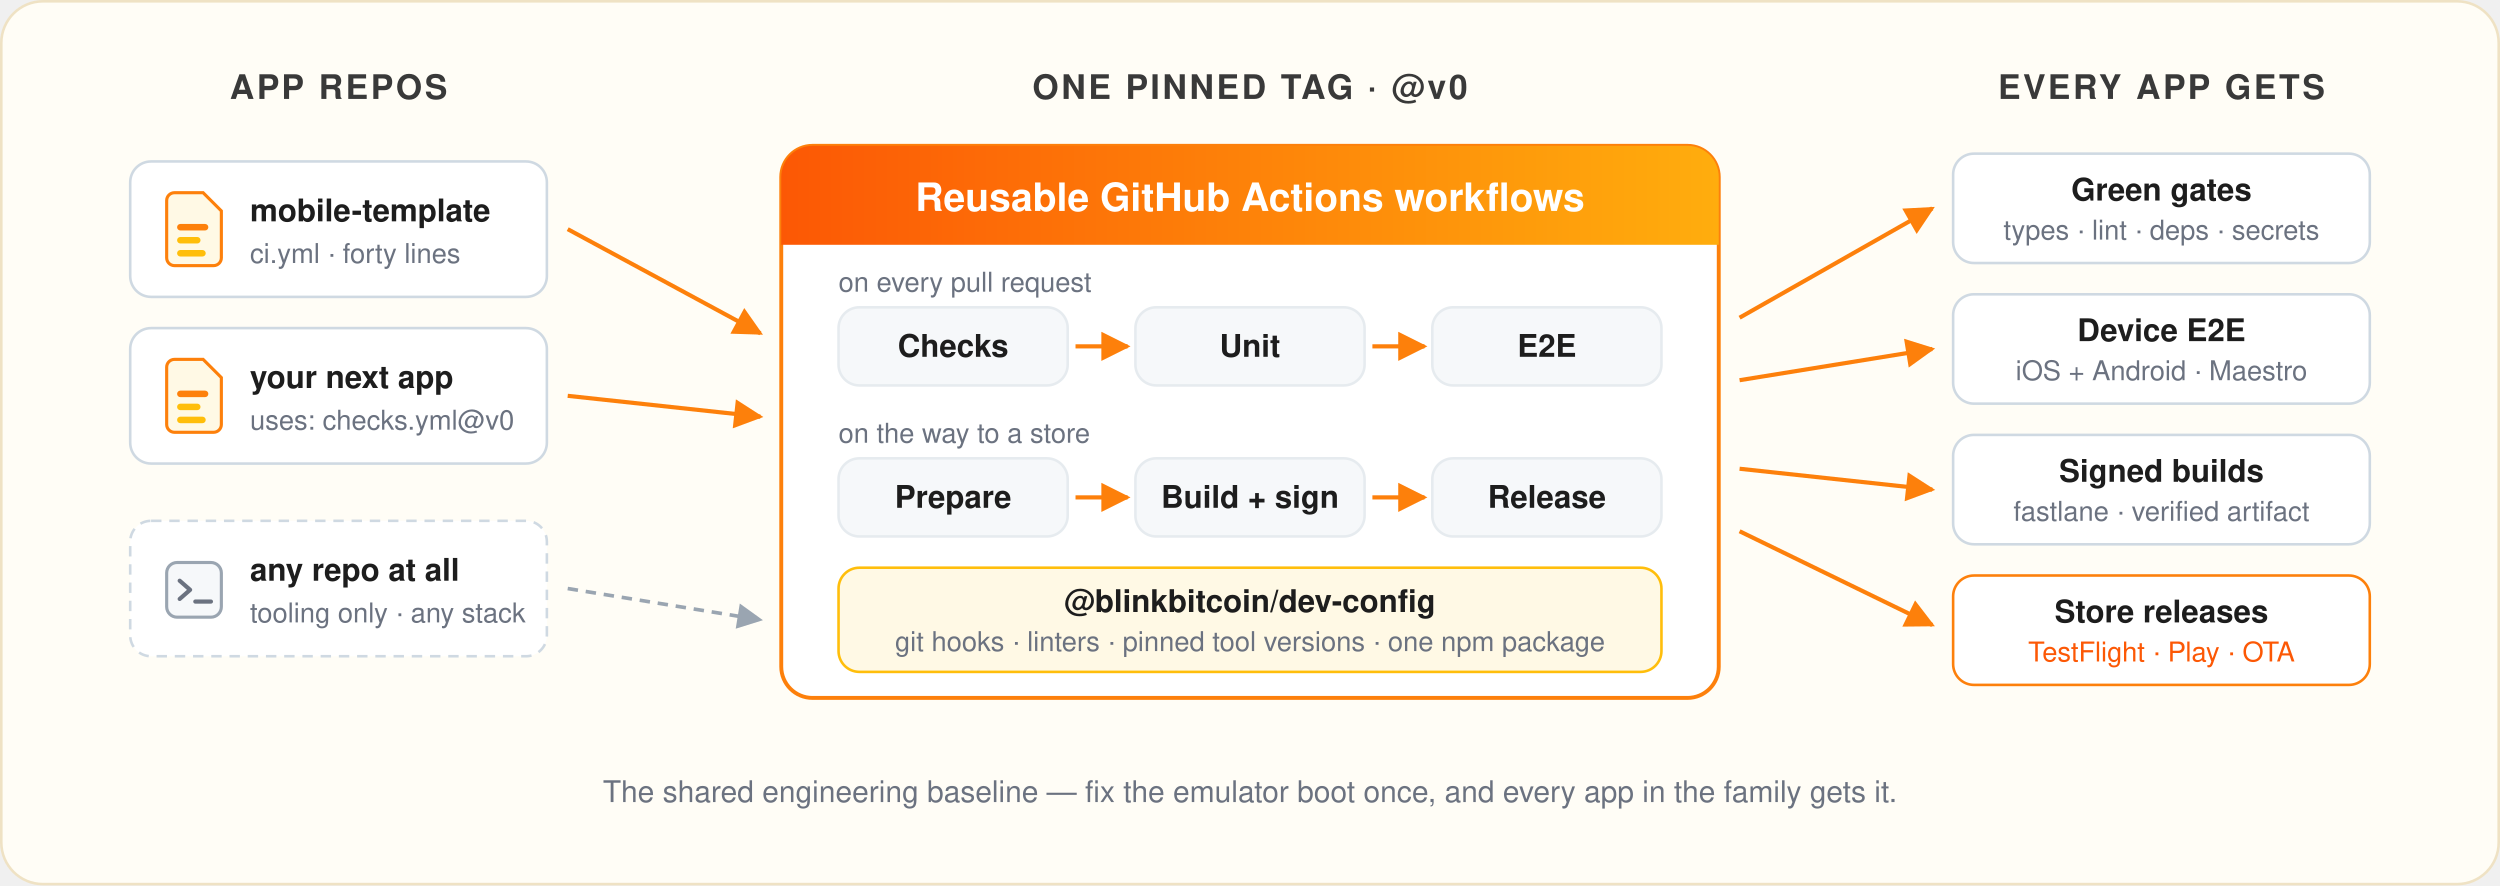
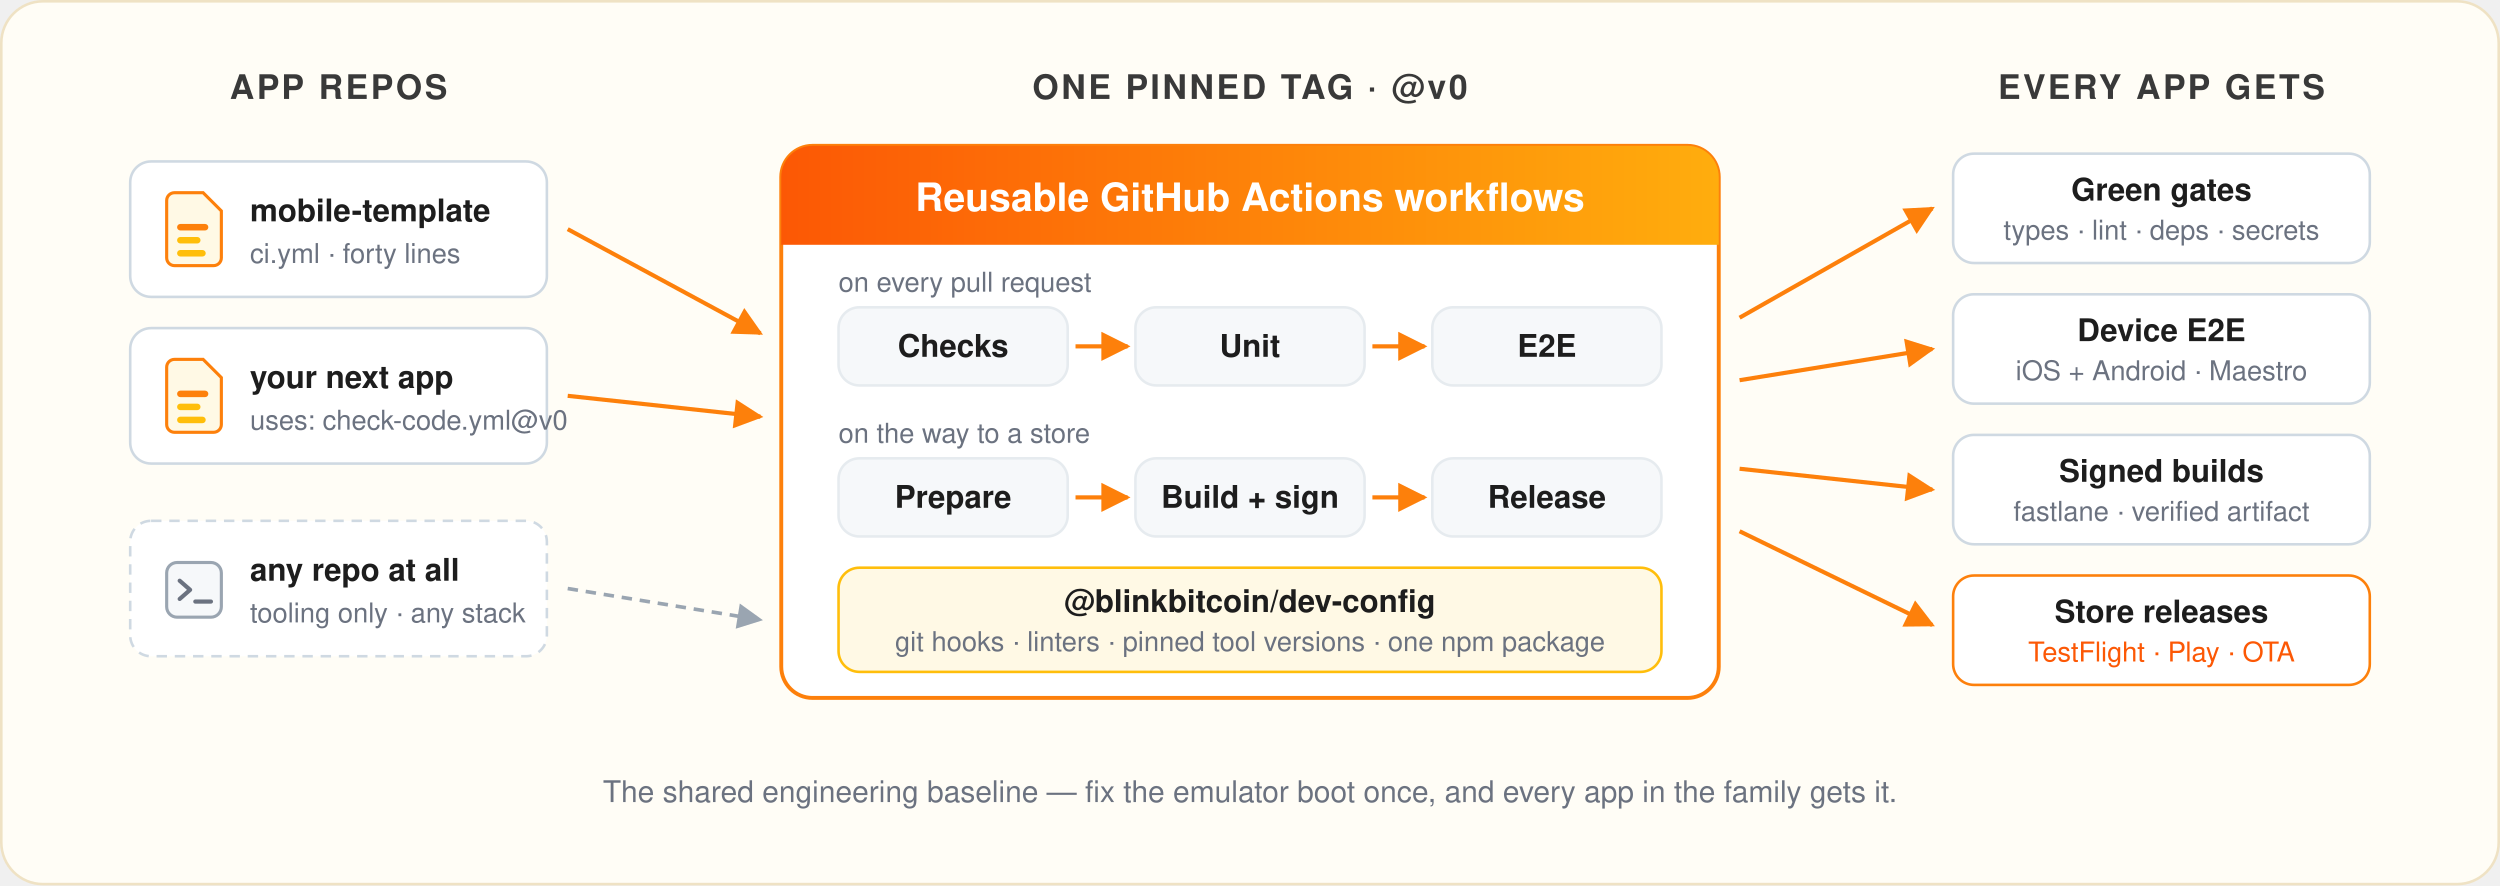
<svg xmlns="http://www.w3.org/2000/svg" width="960" height="340" viewBox="0 0 960 340" font-family="-apple-system, BlinkMacSystemFont, 'Segoe UI', Helvetica, Arial, sans-serif" role="img" aria-label="shared-workflows: app repos carry a short ci.yml that calls the reusable GitHub Actions workflows here at the pinned tag v0 — Checks, Unit and E2E on every pull request; Prepare, Build and sign, and Release on the way to a store — while any repo can install the dev-config npm package for hooks, linters and pinned tools. Every app gets green checks, device E2E, signed builds and store releases.">
  <defs>
    <marker id="arrowOrange" viewBox="0 0 10 10" refX="9" refY="5" markerWidth="7" markerHeight="7" orient="auto-start-reverse">
      <path d="M0 0 L10 5 L0 10 z" fill="#fd800b" />
    </marker>
    <marker id="arrowGrey" viewBox="0 0 10 10" refX="9" refY="5" markerWidth="7" markerHeight="7" orient="auto-start-reverse">
      <path d="M0 0 L10 5 L0 10 z" fill="#9aa5b1" />
    </marker>
    <linearGradient id="blinkRamp" x1="0" y1="0" x2="1" y2="0">
      <stop offset="0" stop-color="#fc5805" />
      <stop offset="1" stop-color="#ffad0d" />
    </linearGradient>
  </defs>
  <rect x="0.5" y="0.5" width="959" height="339" rx="16" fill="#fffdf6" stroke="#efe2c4" />
  <text x="130" y="38" text-anchor="middle" font-size="13" font-weight="700" fill="#393939" letter-spacing="1">APP REPOS</text>
  <text x="480" y="38" text-anchor="middle" font-size="13" font-weight="700" fill="#393939" letter-spacing="1">ONE PINNED TAG · @v0</text>
  <text x="830" y="38" text-anchor="middle" font-size="13" font-weight="700" fill="#393939" letter-spacing="1">EVERY APP GETS</text>
  <g>
    <rect x="50" y="62" width="160" height="52" rx="8" fill="#ffffff" stroke="#cfd9e2" />
    <g transform="translate(64 74)">
      <path d="M0 3 a3 3 0 0 1 3 -3 h11 l7 7 v18 a3 3 0 0 1 -3 3 h-15 a3 3 0 0 1 -3 -3 z" fill="#fff9e5" stroke="#fd800b" stroke-width="1.2" />
      <rect x="4" y="12" width="12" height="2.5" rx="1.25" fill="#fd800b" />
      <rect x="4" y="17" width="9" height="2.5" rx="1.25" fill="#ffbe0b" />
      <rect x="4" y="22" width="11" height="2.5" rx="1.25" fill="#ffbe0b" />
    </g>
    <text x="96" y="85" font-size="12" font-weight="600" fill="#1d1d1d">mobile-template</text>
    <text x="96" y="101" font-size="10.5" fill="#6b7280">ci.yml · forty lines</text>
    <rect x="50" y="126" width="160" height="52" rx="8" fill="#ffffff" stroke="#cfd9e2" />
    <g transform="translate(64 138)">
      <path d="M0 3 a3 3 0 0 1 3 -3 h11 l7 7 v18 a3 3 0 0 1 -3 3 h-15 a3 3 0 0 1 -3 -3 z" fill="#fff9e5" stroke="#fd800b" stroke-width="1.2" />
      <rect x="4" y="12" width="12" height="2.5" rx="1.25" fill="#fd800b" />
      <rect x="4" y="17" width="9" height="2.5" rx="1.25" fill="#ffbe0b" />
      <rect x="4" y="22" width="11" height="2.5" rx="1.25" fill="#ffbe0b" />
    </g>
    <text x="96" y="149" font-size="12" font-weight="600" fill="#1d1d1d">your next app</text>
-     <text x="96" y="165" font-size="10.5" fill="#6b7280">uses: checks.yml@v0</text>
+     <text x="96" y="165" font-size="10.5" fill="#6b7280">uses: check-code.yml@v0</text>
    <rect x="50" y="200" width="160" height="52" rx="8" fill="#ffffff" stroke="#cfd9e2" stroke-dasharray="4 3" />
    <g transform="translate(64 212)">
      <rect x="0" y="4" width="21" height="21" rx="4" fill="#f6f8fa" stroke="#9aa5b1" stroke-width="1.2" />
      <path d="M5 11 l4 3.5 l-4 3.5 M11 19 h6" fill="none" stroke="#6b7280" stroke-width="1.6" stroke-linecap="round" stroke-linejoin="round" />
    </g>
    <text x="96" y="223" font-size="12" font-weight="600" fill="#1d1d1d">any repo at all</text>
    <text x="96" y="239" font-size="10.5" fill="#6b7280">tooling only · any stack</text>
  </g>
  <line x1="218" y1="88" x2="292" y2="128" stroke="#fd800b" stroke-width="1.6" marker-end="url(#arrowOrange)" />
  <line x1="218" y1="152" x2="292" y2="160" stroke="#fd800b" stroke-width="1.6" marker-end="url(#arrowOrange)" />
  <line x1="218" y1="226" x2="292" y2="238" stroke="#9aa5b1" stroke-width="1.4" stroke-dasharray="4 3" marker-end="url(#arrowGrey)" />
  <g>
    <rect x="300" y="56" width="360" height="212" rx="12" fill="#ffffff" stroke="#fd800b" stroke-width="1.5" />
    <path d="M300 68 a12 12 0 0 1 12 -12 h336 a12 12 0 0 1 12 12 v26 h-360 z" fill="url(#blinkRamp)" />
    <text x="480" y="81" text-anchor="middle" font-size="15" font-weight="700" fill="#ffffff">Reusable GitHub Actions workflows</text>
    <text x="322" y="112" font-size="10.5" fill="#6b7280">on every pull request</text>
    <rect x="322" y="118" width="88" height="30" rx="8" fill="#f6f8fa" stroke="#e6ebef" />
    <text x="366" y="137" text-anchor="middle" font-size="12" font-weight="600" fill="#1d1d1d">Checks</text>
    <line x1="413" y1="133" x2="433" y2="133" stroke="#fd800b" stroke-width="1.6" marker-end="url(#arrowOrange)" />
    <rect x="436" y="118" width="88" height="30" rx="8" fill="#f6f8fa" stroke="#e6ebef" />
    <text x="480" y="137" text-anchor="middle" font-size="12" font-weight="600" fill="#1d1d1d">Unit</text>
    <line x1="527" y1="133" x2="547" y2="133" stroke="#fd800b" stroke-width="1.6" marker-end="url(#arrowOrange)" />
    <rect x="550" y="118" width="88" height="30" rx="8" fill="#f6f8fa" stroke="#e6ebef" />
    <text x="594" y="137" text-anchor="middle" font-size="12" font-weight="600" fill="#1d1d1d">E2E</text>
    <text x="322" y="170" font-size="10.5" fill="#6b7280">on the way to a store</text>
    <rect x="322" y="176" width="88" height="30" rx="8" fill="#f6f8fa" stroke="#e6ebef" />
    <text x="366" y="195" text-anchor="middle" font-size="12" font-weight="600" fill="#1d1d1d">Prepare</text>
    <line x1="413" y1="191" x2="433" y2="191" stroke="#fd800b" stroke-width="1.6" marker-end="url(#arrowOrange)" />
    <rect x="436" y="176" width="88" height="30" rx="8" fill="#f6f8fa" stroke="#e6ebef" />
    <text x="480" y="195" text-anchor="middle" font-size="12" font-weight="600" fill="#1d1d1d">Build + sign</text>
    <line x1="527" y1="191" x2="547" y2="191" stroke="#fd800b" stroke-width="1.6" marker-end="url(#arrowOrange)" />
    <rect x="550" y="176" width="88" height="30" rx="8" fill="#f6f8fa" stroke="#e6ebef" />
    <text x="594" y="195" text-anchor="middle" font-size="12" font-weight="600" fill="#1d1d1d">Release</text>
    <rect x="322" y="218" width="316" height="40" rx="8" fill="#fff9e5" stroke="#ffbe0b" />
    <text x="480" y="235" text-anchor="middle" font-size="12" font-weight="600" fill="#1d1d1d">@blinkbitcoin/dev-config</text>
    <text x="480" y="250" text-anchor="middle" font-size="10.5" fill="#6b7280">git hooks · linters · pinned tool versions · one npm package</text>
  </g>
  <line x1="668" y1="122" x2="742" y2="80" stroke="#fd800b" stroke-width="1.6" marker-end="url(#arrowOrange)" />
  <line x1="668" y1="146" x2="742" y2="134" stroke="#fd800b" stroke-width="1.6" marker-end="url(#arrowOrange)" />
  <line x1="668" y1="180" x2="742" y2="188" stroke="#fd800b" stroke-width="1.6" marker-end="url(#arrowOrange)" />
  <line x1="668" y1="204" x2="742" y2="240" stroke="#fd800b" stroke-width="1.6" marker-end="url(#arrowOrange)" />
  <g>
    <rect x="750" y="59" width="160" height="42" rx="8" fill="#ffffff" stroke="#cfd9e2" />
    <text x="830" y="77" text-anchor="middle" font-size="12" font-weight="600" fill="#1d1d1d">Green gates</text>
    <text x="830" y="92" text-anchor="middle" font-size="10.5" fill="#6b7280">types · lint · deps · secrets</text>
    <rect x="750" y="113" width="160" height="42" rx="8" fill="#ffffff" stroke="#cfd9e2" />
    <text x="830" y="131" text-anchor="middle" font-size="12" font-weight="600" fill="#1d1d1d">Device E2E</text>
    <text x="830" y="146" text-anchor="middle" font-size="10.5" fill="#6b7280">iOS + Android · Maestro</text>
    <rect x="750" y="167" width="160" height="42" rx="8" fill="#ffffff" stroke="#cfd9e2" />
    <text x="830" y="185" text-anchor="middle" font-size="12" font-weight="600" fill="#1d1d1d">Signed builds</text>
    <text x="830" y="200" text-anchor="middle" font-size="10.5" fill="#6b7280">fastlane · verified artifact</text>
    <rect x="750" y="221" width="160" height="42" rx="8" fill="#ffffff" stroke="#fd800b" />
    <text x="830" y="239" text-anchor="middle" font-size="12" font-weight="600" fill="#1d1d1d">Store releases</text>
    <text x="830" y="254" text-anchor="middle" font-size="10.5" fill="#fc5805">TestFlight · Play · OTA</text>
  </g>
  <text x="480" y="308" text-anchor="middle" font-size="11.5" fill="#6b7280">The shared engineering baseline — fix the emulator boot once, and every app in the family gets it.</text>
</svg>
